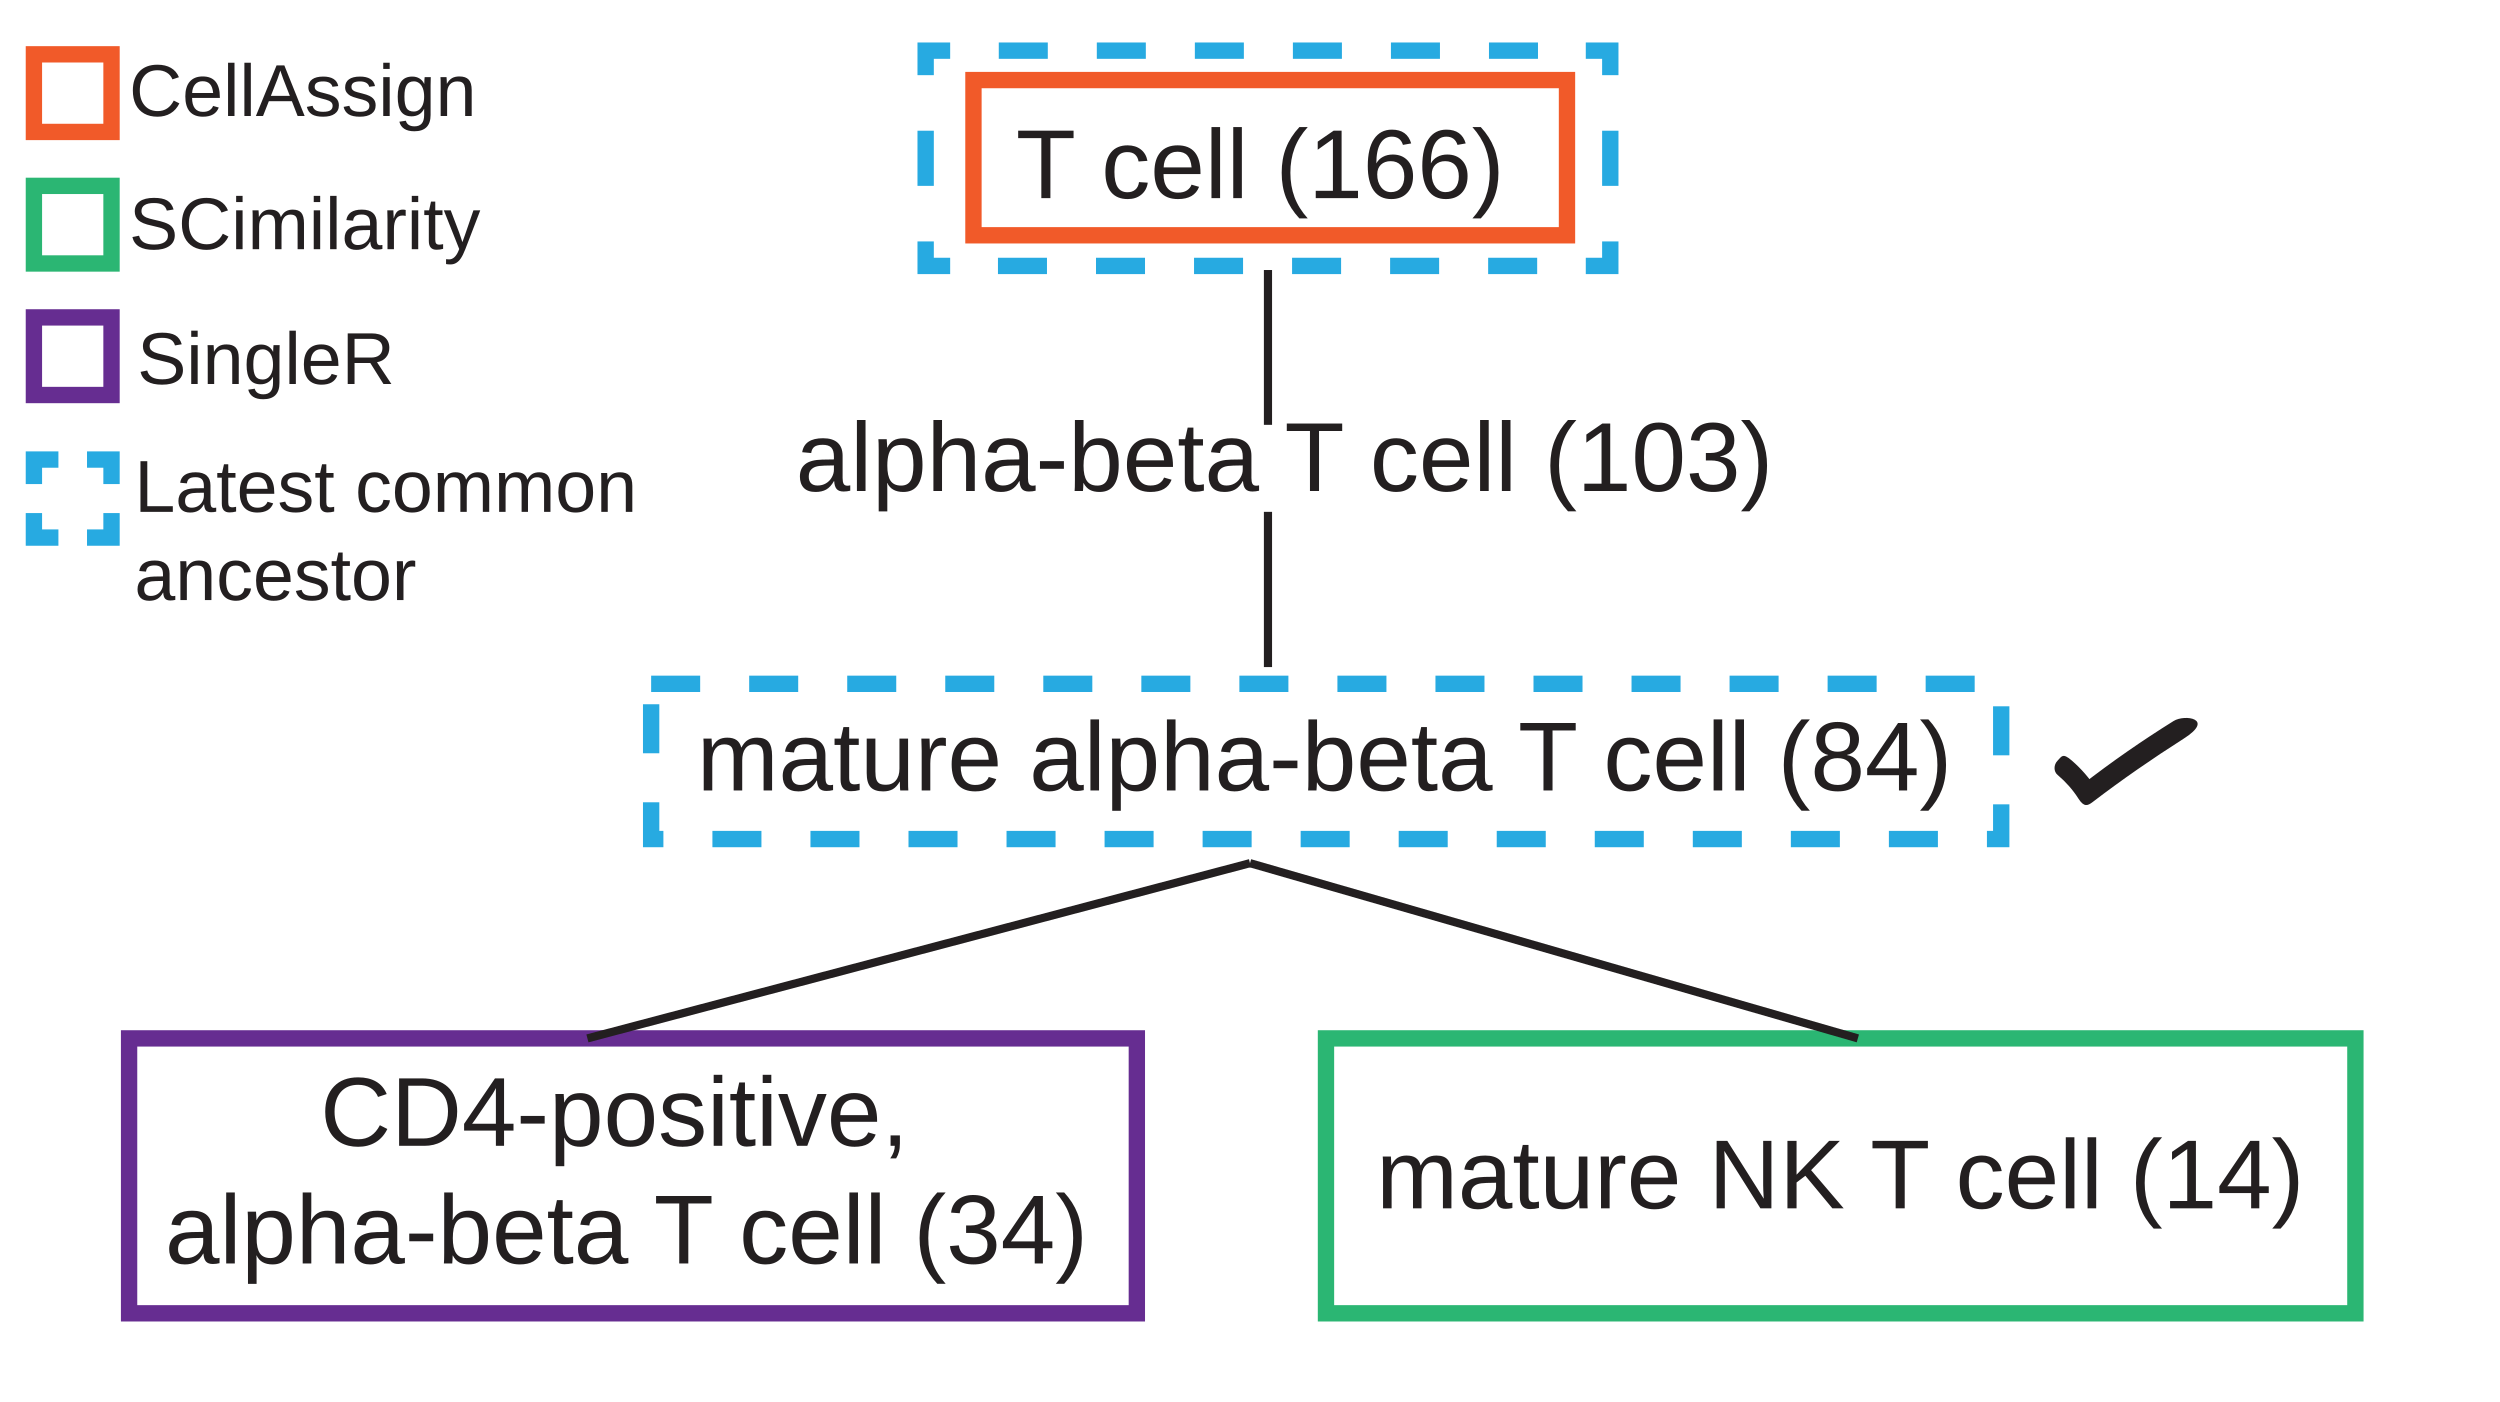
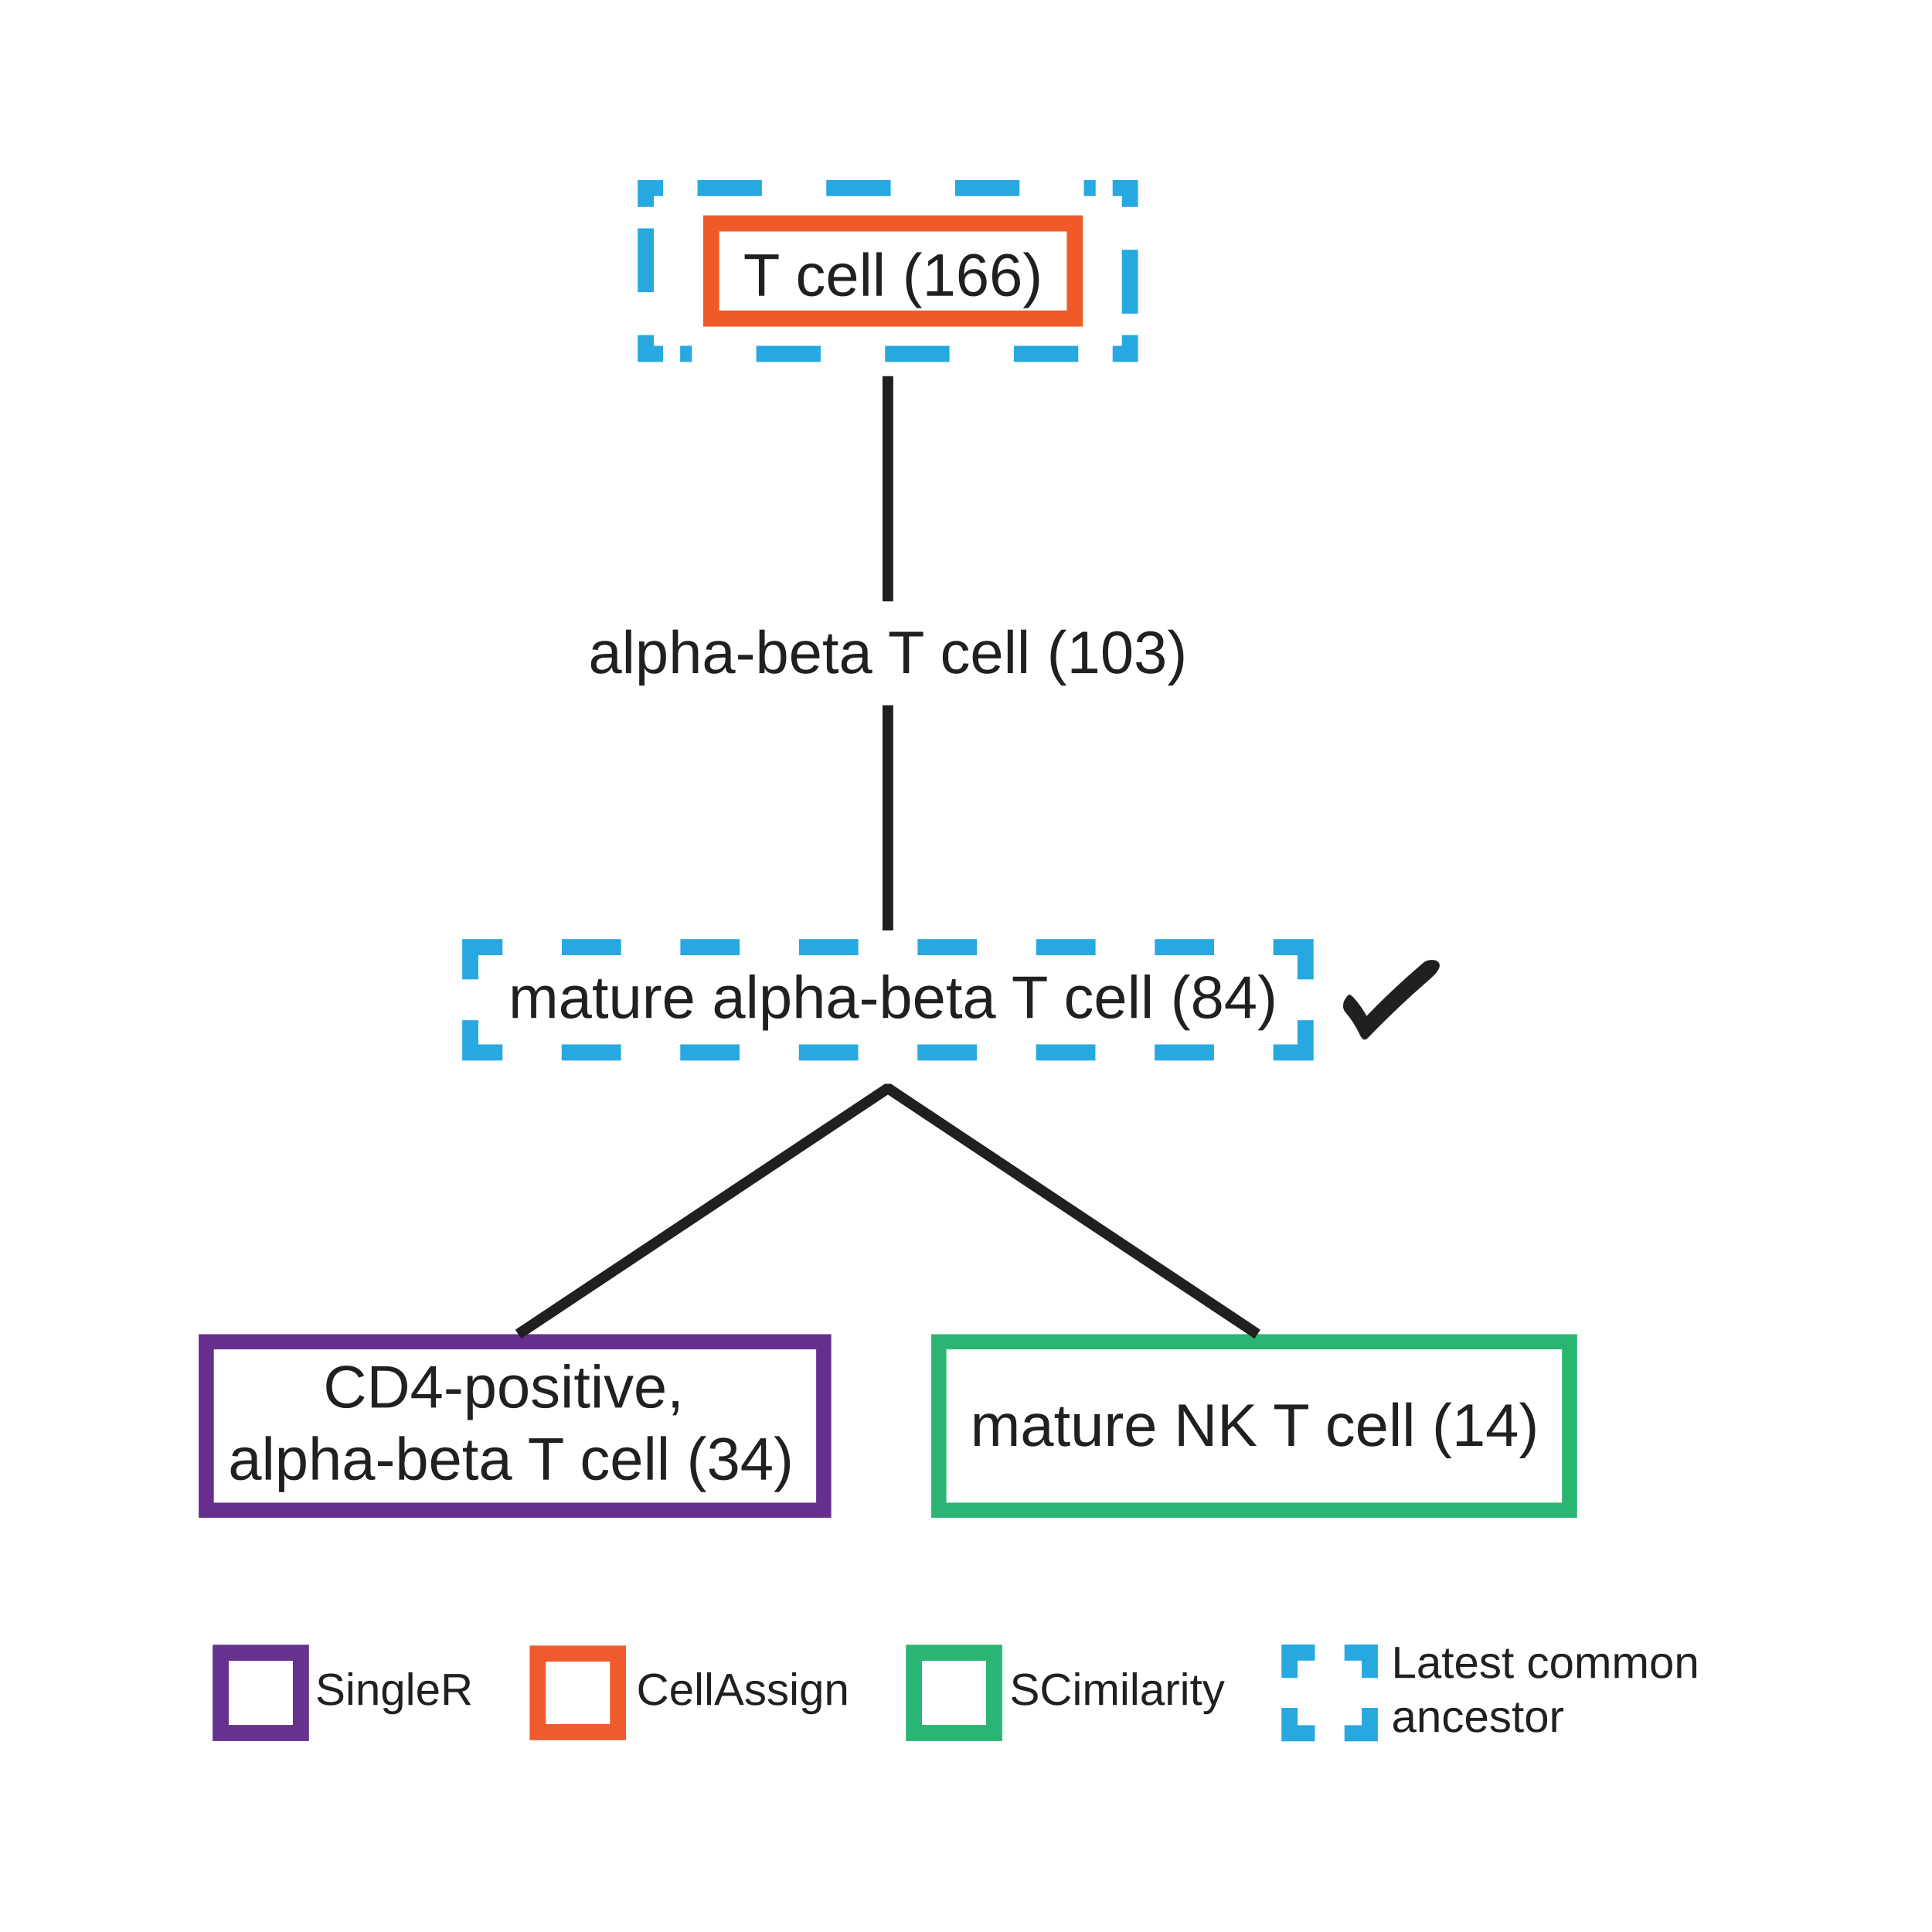
- <svg xmlns="http://www.w3.org/2000/svg" id="Layer_1" width="612" height="343" version="1.1" viewBox="0 0 612 343">
+ <svg xmlns="http://www.w3.org/2000/svg" id="Layer_1" version="1.1" viewBox="0 0 360 360">
  <defs>
    <style>
      .st0 {
-         stroke: #f15a29;
+         font-size: 11.19px;
      }

-       .st0, .st1, .st2, .st3, .st4, .st5, .st6, .st7 {
+       .st0, .st1, .st2 {
+         isolation: isolate;
+       }
+ 
+       .st0, .st3, .st2 {
+         fill: #221f1f;
+       }
+ 
+       .st0, .st2 {
+         font-family: ArialMT, Arial;
+       }
+ 
+       .st4 {
+         stroke-dasharray: 11.05 11.05;
+       }
+ 
+       .st4, .st5, .st6, .st7, .st8, .st9, .st10, .st11, .st12 {
        fill: none;
        stroke-miterlimit: 10;
      }

-       .st0, .st1, .st2, .st3, .st4, .st5, .st7 {
-         stroke-width: 4px;
+       .st4, .st5, .st6, .st7, .st8, .st9, .st10, .st12 {
+         stroke-width: 3px;
      }

-       .st1 {
-         stroke: #662d91;
+       .st4, .st5, .st8, .st10 {
+         stroke: #27a8e0;
      }

-       .st8, .st9, .st10 {
-         fill: #231f20;
+       .st13 {
+         fill: #662f8e;
      }

-       .st2, .st3, .st4, .st5 {
-         stroke: #27aae1;
+       .st6 {
+         stroke: #2bb574;
      }

-       .st3 {
+       .st7 {
+         stroke: #f05a2b;
+       }
+ 
+       .st8 {
        stroke-dasharray: 12 12;
      }

      .st9 {
-         font-size: 24px;
-       }
- 
-       .st9, .st10 {
-         font-family: ArialMT, Arial;
+         stroke: #67328e;
      }

      .st10 {
-         font-size: 18px;
-       }
- 
-       .st4 {
-         stroke-dasharray: 12;
-       }
- 
-       .st5 {
        stroke-dasharray: 13.5 13.5;
      }

-       .st6 {
-         stroke: #231f20;
+       .st11 {
+         stroke: #221f1f;
        stroke-width: 2px;
      }

-       .st7 {
-         stroke: #2bb673;
+       .st14 {
+         fill: #2bb573;
+       }
+ 
+       .st12 {
+         stroke: #f05b2d;
+       }
+ 
+       .st2 {
+         font-size: 8.39px;
      }
    </style>
  </defs>
-   <text class="st9" transform="translate(248.7 48.5)">
-     <tspan x="0" y="0">T cell (166)</tspan>
-   </text>
-   <text class="st9" transform="translate(78.4 280.5)">
-     <tspan x="0" y="0">CD4-positive, </tspan>
-     <tspan x="-38" y="28.8">alpha-beta T cell (34)</tspan>
-   </text>
-   <text class="st9" transform="translate(170.6 193.5)">
-     <tspan x="0" y="0">mature alpha-beta T cell (84)</tspan>
-   </text>
-   <text class="st9" transform="translate(194.8 120.2)">
-     <tspan x="0" y="0">alpha-beta T cell (103)</tspan>
-   </text>
-   <text class="st9" transform="translate(336.9 295.8)">
-     <tspan x="0" y="0">mature NK T cell (14)</tspan>
-   </text>
-   <rect class="st0" x="238.3" y="19.6" width="145.3" height="38" />
+   <path class="st3" d="M250.67,188.59c1.03,1.19,1.9,2.51,2.62,4.04s1.18,1.19,1.74.63c3.69-3.83,7.54-7.46,11.49-10.88,3.95-3.42.1-4.18-1.28-3-3.95,3.35-7.8,6.97-11.49,10.88l1.74.63c-.82-1.74-1.85-3.35-3.03-4.74s-1.28-.7-1.8,0-.51,1.88,0,2.44h0Z" />
+   <g class="st1">
+     <text class="st0" transform="translate(109.65 125.43)">
+       <tspan x="0" y="0">alpha-beta T cell (103)</tspan>
+     </text>
+   </g>
  <g>
-     <polyline class="st2" points="394.2 59.1 394.2 65.1 388.2 65.1" />
-     <line class="st3" x1="376.3" y1="65.1" x2="238.5" y2="65.1" />
-     <polyline class="st2" points="232.6 65.1 226.6 65.1 226.6 59.1" />
-     <line class="st5" x1="226.6" y1="45.5" x2="226.6" y2="25.2" />
-     <polyline class="st2" points="226.6 18.4 226.6 12.4 232.6 12.4" />
-     <line class="st3" x1="244.5" y1="12.4" x2="382.3" y2="12.4" />
-     <polyline class="st2" points="388.2 12.4 394.2 12.4 394.2 18.4" />
-     <line class="st5" x1="394.2" y1="32" x2="394.2" y2="52.3" />
+     <rect class="st7" x="132.52" y="41.63" width="67.76" height="17.72" />
+     <g>
+       <polyline class="st5" points="210.55 62.43 210.55 65.94 207.32 65.94" />
+       <line class="st8" x1="200.92" y1="65.94" x2="126.74" y2="65.94" />
+       <polyline class="st5" points="123.56 65.94 120.33 65.94 120.33 62.43" />
+       <line class="st10" x1="120.33" y1="54.45" x2="120.33" y2="42.55" />
+       <polyline class="st5" points="120.33 38.56 120.33 35.04 123.56 35.04" />
+       <line class="st8" x1="129.97" y1="35.04" x2="204.15" y2="35.04" />
+       <polyline class="st5" points="207.32 35.04 210.55 35.04 210.55 38.56" />
+       <line class="st10" x1="210.55" y1="46.54" x2="210.55" y2="58.44" />
+     </g>
+     <g class="st1">
+       <text class="st0" transform="translate(138.51 55.11)">
+         <tspan x="0" y="0">T cell (166)</tspan>
+       </text>
+     </g>
  </g>
-   <rect class="st4" x="159.4" y="167.4" width="330.5" height="38" />
-   <rect class="st1" x="31.6" y="254.2" width="246.7" height="67.3" />
-   <rect class="st7" x="324.6" y="254.2" width="252" height="67.3" />
-   <line class="st6" x1="310.4" y1="66.1" x2="310.4" y2="104" />
-   <line class="st6" x1="310.4" y1="125.3" x2="310.4" y2="163.3" />
-   <line class="st6" x1="306" y1="211.3" x2="143.8" y2="254.2" />
-   <line class="st6" x1="306" y1="211.3" x2="454.8" y2="254.2" />
-   <text class="st10" transform="translate(31.6 28.4)">
-     <tspan x="0" y="0">CellAssign</tspan>
-   </text>
-   <text class="st10" transform="translate(31.6 61)">
-     <tspan x="0" y="0">SCimilarity</tspan>
-   </text>
-   <text class="st10" transform="translate(33.6 94)">
-     <tspan x="0" y="0">SingleR</tspan>
-   </text>
-   <text class="st10" transform="translate(32.9 125.3)">
-     <tspan x="0" y="0">Latest common</tspan>
-     <tspan x="0" y="21.6">ancestor</tspan>
-   </text>
-   <rect class="st0" x="8.3" y="13.3" width="19" height="19" />
-   <rect class="st7" x="8.3" y="45.5" width="19" height="19" />
-   <rect class="st1" x="8.3" y="77.7" width="19" height="19" />
  <g>
-     <polyline class="st2" points="27.3 125.6 27.3 131.6 21.3 131.6" />
-     <polyline class="st2" points="14.3 131.6 8.3 131.6 8.3 125.6" />
-     <polyline class="st2" points="8.3 118.5 8.3 112.5 14.3 112.5" />
-     <polyline class="st2" points="21.3 112.5 27.3 112.5 27.3 118.5" />
+     <g class="st1">
+       <text class="st0" transform="translate(94.75 189.69)">
+         <tspan x="0" y="0">mature alpha-beta T cell (84)</tspan>
+       </text>
+     </g>
+     <g>
+       <polyline class="st5" points="87.63 182.49 87.63 176.49 93.63 176.49" />
+       <line class="st4" x1="104.68" y1="176.49" x2="231.73" y2="176.49" />
+       <polyline class="st5" points="237.26 176.49 243.26 176.49 243.26 182.49" />
+       <polyline class="st5" points="243.26 190.11 243.26 196.11 237.26 196.11" />
+       <line class="st4" x1="226.21" y1="196.11" x2="99.15" y2="196.11" />
+       <polyline class="st5" points="93.63 196.11 87.63 196.11 87.63 190.11" />
+     </g>
  </g>
-   <text />
-   <path class="st8" d="M503.7,189.7c2,1.7,3.7,3.6,5.1,5.8s2.3,1.7,3.4.9c7.2-5.5,14.7-10.7,22.4-15.6s.2-6-2.5-4.3c-7.7,4.8-15.2,10-22.4,15.6l3.4.9c-1.6-2.5-3.6-4.8-5.9-6.8s-2.5-1-3.5,0-1,2.7,0,3.5h0Z" />
+   <line class="st11" x1="165.44" y1="70.09" x2="165.44" y2="112.06" />
+   <g>
+     <g>
+       <g class="st1">
+         <text class="st0" transform="translate(60.25 262.28)">
+           <tspan x="0" y="0">CD4-positive, </tspan>
+         </text>
+         <text class="st0" transform="translate(42.53 275.71)">
+           <tspan x="0" y="0">alpha-beta T cell (34)</tspan>
+         </text>
+       </g>
+       <path class="st13" d="M154.89,282.81H37.02v-34.2h117.87v34.2ZM39.84,280h112.24v-28.57H39.84v28.57Z" />
+     </g>
+     <g>
+       <g class="st1">
+         <text class="st0" transform="translate(180.81 269.42)">
+           <tspan x="0" y="0">mature NK T cell (14)</tspan>
+         </text>
+       </g>
+       <path class="st14" d="M293.87,282.81h-120.34v-34.2h120.34v34.2ZM176.34,280h114.71v-28.57h-114.71v28.57Z" />
+     </g>
+   </g>
+   <line class="st11" x1="165.44" y1="131.41" x2="165.44" y2="173.38" />
+   <polyline class="st11" points="234.31 248.61 165.71 202.95 165.18 202.95 96.57 248.61" />
+   <g>
+     <g class="st1">
+       <text class="st2" transform="translate(58.76 317.69)">
+         <tspan x="0" y="0">SingleR</tspan>
+       </text>
+     </g>
+     <rect class="st9" x="41.12" y="307.97" width="14.95" height="14.95" />
+   </g>
+   <g>
+     <g class="st1">
+       <text class="st2" transform="translate(118.6 317.69)">
+         <tspan x="0" y="0">CellAssign</tspan>
+       </text>
+     </g>
+     <rect class="st12" x="100.2" y="308.13" width="14.95" height="14.63" />
+   </g>
+   <g>
+     <g class="st1">
+       <text class="st2" transform="translate(188.14 317.69)">
+         <tspan x="0" y="0">SCimilarity</tspan>
+       </text>
+     </g>
+     <rect class="st6" x="170.3" y="307.97" width="14.95" height="14.95" />
+   </g>
+   <g>
+     <g class="st1">
+       <text class="st2" transform="translate(259.27 312.66)">
+         <tspan x="0" y="0">Latest common</tspan>
+         <tspan x="0" y="10.07">ancestor</tspan>
+       </text>
+     </g>
+     <g>
+       <polyline class="st5" points="255.24 318.24 255.24 322.97 250.52 322.97" />
+       <polyline class="st5" points="245.01 322.97 240.29 322.97 240.29 318.24" />
+       <polyline class="st5" points="240.29 312.66 240.29 307.93 245.01 307.93" />
+       <polyline class="st5" points="250.52 307.93 255.24 307.93 255.24 312.66" />
+     </g>
+   </g>
</svg>
